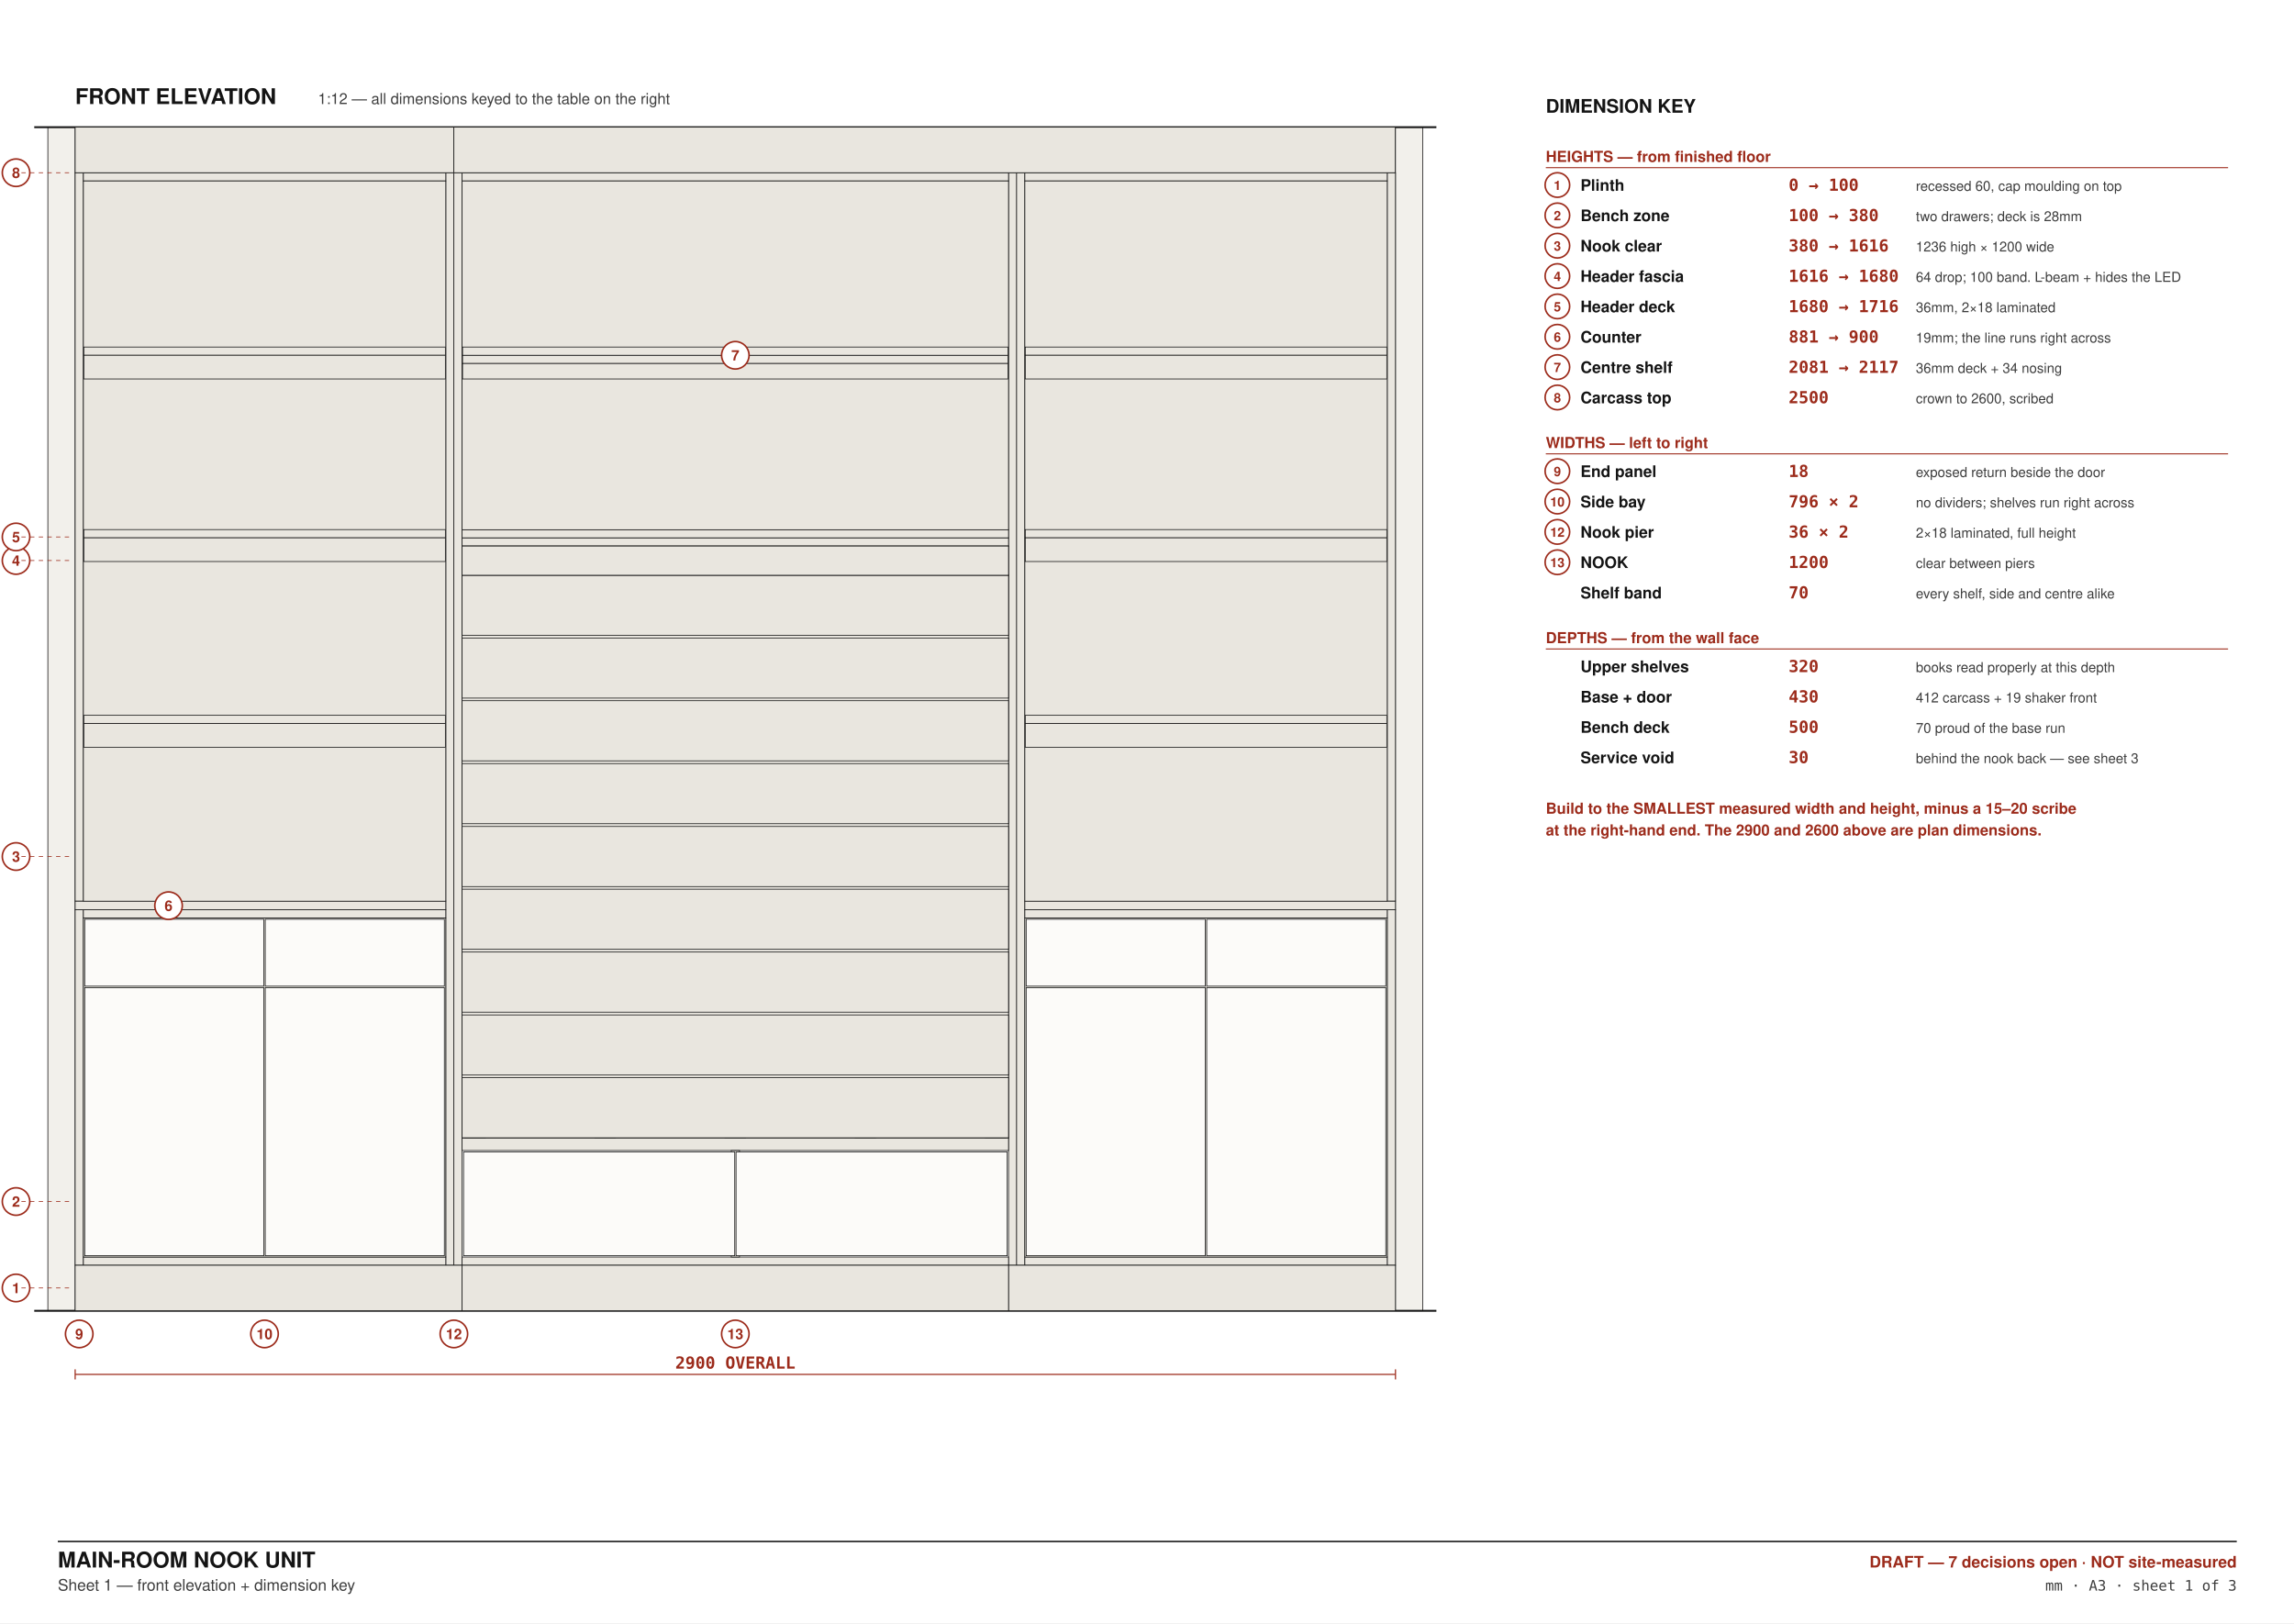
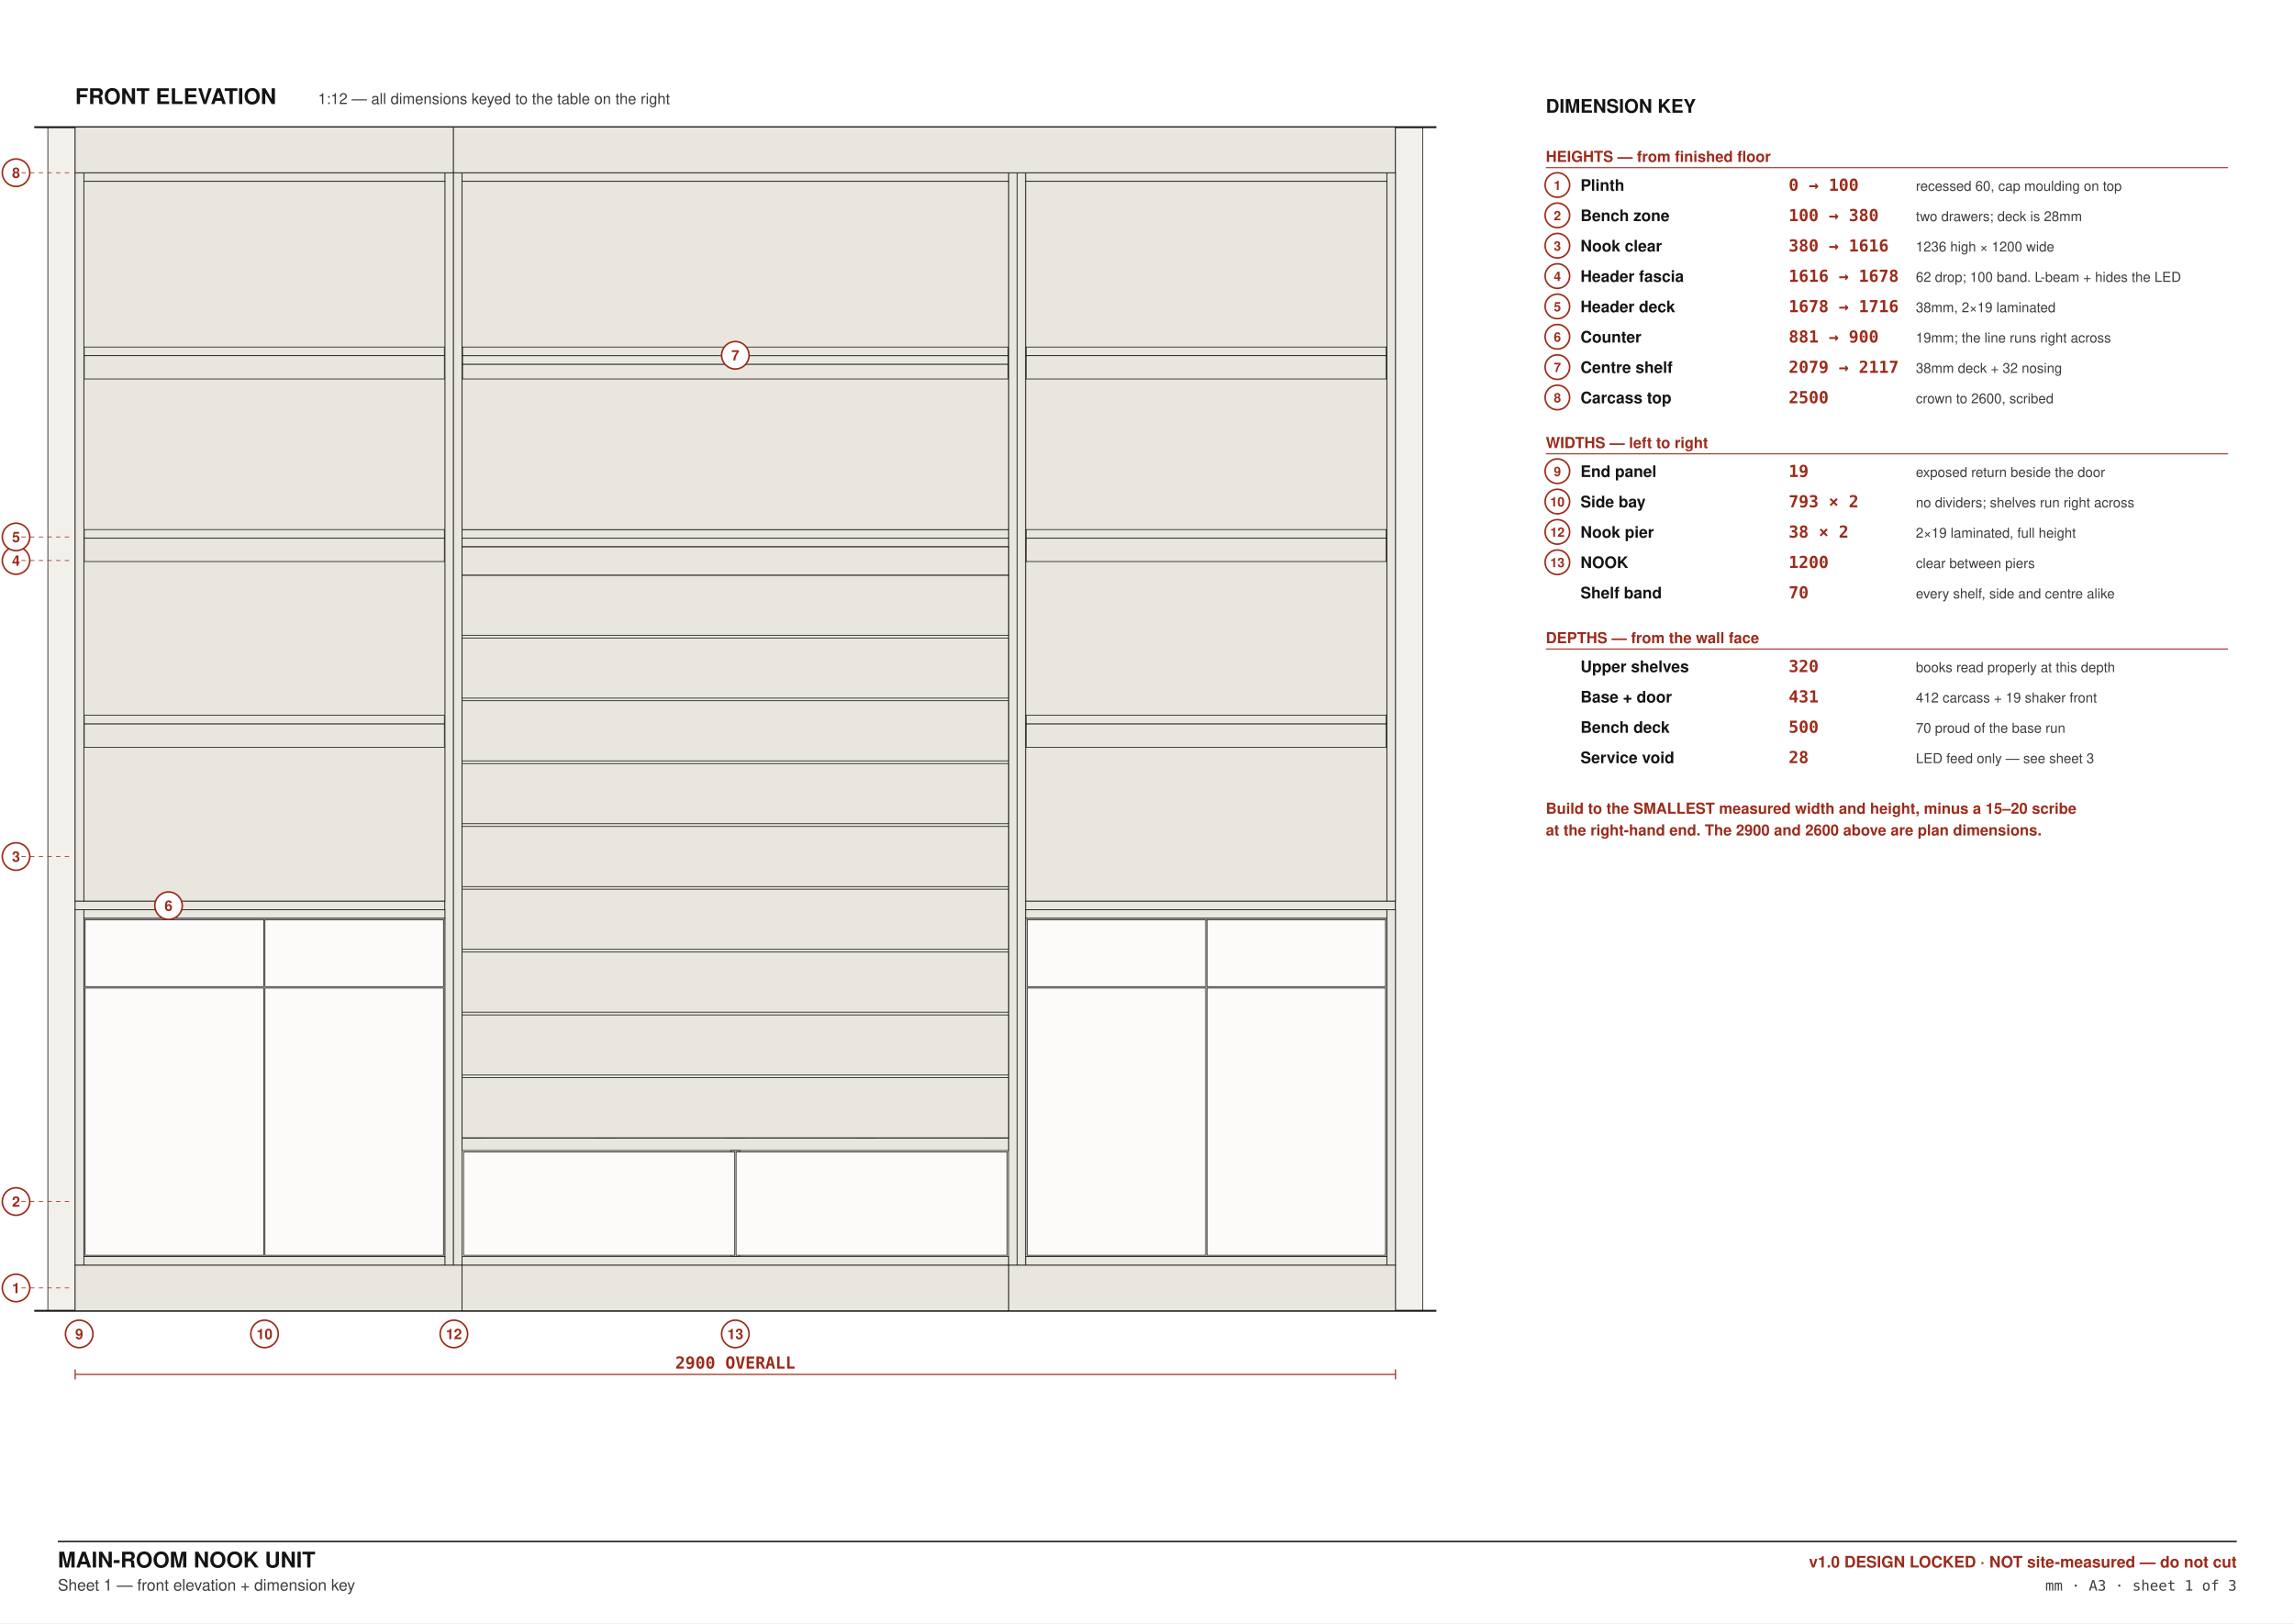
<svg xmlns="http://www.w3.org/2000/svg" width="1587" height="1123" viewBox="0 0 1587 1123">
  <rect width="1587" height="1123" fill="#fff" />
  <text x="52.0" y="72.0" font-size="15" fill="#141414" text-anchor="start" font-weight="700" font-family="Helvetica,Arial,sans-serif">FRONT ELEVATION</text>
  <text x="220.0" y="72.0" font-size="10.5" fill="#3d3d3d" text-anchor="start" font-weight="400" font-family="Helvetica,Arial,sans-serif">1:12 — all dimensions keyed to the table on the right</text>
  <rect x="33.1" y="88.0" width="18.9" height="818.9" fill="#f2f0eb" stroke="#141414" stroke-width="0.5" />
  <rect x="965.4" y="88.0" width="18.9" height="818.9" fill="#f2f0eb" stroke="#141414" stroke-width="0.5" />
  <line x1="23.7" y1="88.0" x2="993.7" y2="88.0" stroke="#141414" stroke-width="1.3" />
  <line x1="23.7" y1="906.9" x2="993.7" y2="906.9" stroke="#141414" stroke-width="1.3" />
-   <rect x="308.4" y="119.5" width="5.7" height="755.9" fill="#e9e6df" stroke="#141414" stroke-width="0.5" />
-   <rect x="314.0" y="119.5" width="5.7" height="755.9" fill="#e9e6df" stroke="#141414" stroke-width="0.5" />
-   <rect x="697.7" y="119.5" width="5.7" height="755.9" fill="#e9e6df" stroke="#141414" stroke-width="0.5" />
-   <rect x="703.3" y="119.5" width="5.7" height="755.9" fill="#e9e6df" stroke="#141414" stroke-width="0.5" />
-   <rect x="52.0" y="629.4" width="5.7" height="246.0" fill="#e9e6df" stroke="#141414" stroke-width="0.5" />
-   <rect x="959.7" y="629.4" width="5.7" height="246.0" fill="#e9e6df" stroke="#141414" stroke-width="0.5" />
-   <rect x="57.7" y="869.7" width="250.7" height="5.7" fill="#e9e6df" stroke="#141414" stroke-width="0.5" />
-   <rect x="57.7" y="629.4" width="250.7" height="5.7" fill="#e9e6df" stroke="#141414" stroke-width="0.5" />
-   <rect x="57.7" y="635.1" width="250.7" height="234.6" fill="#e9e6df" stroke="#141414" stroke-width="0.5" />
-   <rect x="709.0" y="869.7" width="250.7" height="5.7" fill="#e9e6df" stroke="#141414" stroke-width="0.5" />
-   <rect x="709.0" y="629.4" width="250.7" height="5.7" fill="#e9e6df" stroke="#141414" stroke-width="0.5" />
-   <rect x="709.0" y="635.1" width="250.7" height="234.6" fill="#e9e6df" stroke="#141414" stroke-width="0.5" />
-   <rect x="52.0" y="623.4" width="256.4" height="6.0" fill="#e9e6df" stroke="#141414" stroke-width="0.5" />
-   <rect x="709.0" y="623.4" width="256.4" height="6.0" fill="#e9e6df" stroke="#141414" stroke-width="0.5" />
-   <rect x="319.7" y="869.7" width="378.0" height="5.7" fill="#e9e6df" stroke="#141414" stroke-width="0.5" />
+   <rect x="307.7" y="119.5" width="6.0" height="755.9" fill="#e9e6df" stroke="#141414" stroke-width="0.5" />
+   <rect x="313.7" y="119.5" width="6.0" height="755.9" fill="#e9e6df" stroke="#141414" stroke-width="0.5" />
+   <rect x="697.7" y="119.5" width="6.0" height="755.9" fill="#e9e6df" stroke="#141414" stroke-width="0.5" />
+   <rect x="703.6" y="119.5" width="6.0" height="755.9" fill="#e9e6df" stroke="#141414" stroke-width="0.5" />
+   <rect x="52.0" y="629.4" width="6.0" height="246.0" fill="#e9e6df" stroke="#141414" stroke-width="0.5" />
+   <rect x="959.4" y="629.4" width="6.0" height="246.0" fill="#e9e6df" stroke="#141414" stroke-width="0.5" />
+   <rect x="58.0" y="869.4" width="249.8" height="6.0" fill="#e9e6df" stroke="#141414" stroke-width="0.5" />
+   <rect x="58.0" y="629.4" width="249.8" height="6.0" fill="#e9e6df" stroke="#141414" stroke-width="0.5" />
+   <rect x="58.0" y="635.4" width="249.8" height="234.0" fill="#e9e6df" stroke="#141414" stroke-width="0.5" />
+   <rect x="709.6" y="869.4" width="249.8" height="6.0" fill="#e9e6df" stroke="#141414" stroke-width="0.5" />
+   <rect x="709.6" y="629.4" width="249.8" height="6.0" fill="#e9e6df" stroke="#141414" stroke-width="0.5" />
+   <rect x="709.6" y="635.4" width="249.8" height="234.0" fill="#e9e6df" stroke="#141414" stroke-width="0.5" />
+   <rect x="52.0" y="623.4" width="255.7" height="6.0" fill="#e9e6df" stroke="#141414" stroke-width="0.5" />
+   <rect x="709.6" y="623.4" width="255.7" height="6.0" fill="#e9e6df" stroke="#141414" stroke-width="0.5" />
+   <rect x="319.7" y="869.4" width="378.0" height="6.0" fill="#e9e6df" stroke="#141414" stroke-width="0.5" />
  <rect x="319.7" y="787.2" width="378.0" height="8.8" fill="#e9e6df" stroke="#141414" stroke-width="0.5" />
-   <rect x="505.9" y="796.0" width="5.7" height="73.7" fill="#e9e6df" stroke="#141414" stroke-width="0.5" />
+   <rect x="505.7" y="796.0" width="6.0" height="73.4" fill="#e9e6df" stroke="#141414" stroke-width="0.5" />
  <rect x="321.6" y="397.9" width="14.2" height="389.3" fill="#e9e6df" stroke="#141414" stroke-width="0.5" />
  <rect x="411.6" y="397.9" width="14.2" height="389.3" fill="#e9e6df" stroke="#141414" stroke-width="0.5" />
  <rect x="501.6" y="397.9" width="14.2" height="389.3" fill="#e9e6df" stroke="#141414" stroke-width="0.5" />
  <rect x="591.6" y="397.9" width="14.2" height="389.3" fill="#e9e6df" stroke="#141414" stroke-width="0.5" />
  <rect x="681.6" y="397.9" width="14.2" height="389.3" fill="#e9e6df" stroke="#141414" stroke-width="0.5" />
-   <rect x="319.7" y="372.1" width="378.0" height="5.7" fill="#e9e6df" stroke="#141414" stroke-width="0.5" />
-   <rect x="319.7" y="366.4" width="378.0" height="5.7" fill="#e9e6df" stroke="#141414" stroke-width="0.5" />
-   <rect x="52.0" y="119.5" width="5.7" height="503.9" fill="#e9e6df" stroke="#141414" stroke-width="0.5" />
-   <rect x="959.7" y="119.5" width="5.7" height="503.9" fill="#e9e6df" stroke="#141414" stroke-width="0.5" />
-   <rect x="57.7" y="119.5" width="250.7" height="5.7" fill="#e9e6df" stroke="#141414" stroke-width="0.5" />
-   <rect x="57.7" y="125.2" width="250.7" height="498.3" fill="#e9e6df" stroke="#141414" stroke-width="0.5" />
-   <rect x="709.0" y="119.5" width="250.7" height="5.7" fill="#e9e6df" stroke="#141414" stroke-width="0.5" />
-   <rect x="709.0" y="125.2" width="250.7" height="498.3" fill="#e9e6df" stroke="#141414" stroke-width="0.5" />
-   <rect x="319.7" y="119.5" width="378.0" height="5.7" fill="#e9e6df" stroke="#141414" stroke-width="0.5" />
-   <rect x="319.7" y="125.2" width="378.0" height="241.3" fill="#e9e6df" stroke="#141414" stroke-width="0.5" />
-   <rect x="58.0" y="494.9" width="250.1" height="5.7" fill="#e9e6df" stroke="#141414" stroke-width="0.5" />
-   <rect x="58.0" y="366.4" width="250.1" height="5.7" fill="#e9e6df" stroke="#141414" stroke-width="0.5" />
-   <rect x="58.0" y="240.1" width="250.1" height="5.7" fill="#e9e6df" stroke="#141414" stroke-width="0.5" />
-   <rect x="709.3" y="494.9" width="250.1" height="5.7" fill="#e9e6df" stroke="#141414" stroke-width="0.5" />
-   <rect x="709.3" y="366.4" width="250.1" height="5.7" fill="#e9e6df" stroke="#141414" stroke-width="0.5" />
-   <rect x="709.3" y="240.1" width="250.1" height="5.7" fill="#e9e6df" stroke="#141414" stroke-width="0.5" />
-   <rect x="320.0" y="245.8" width="377.3" height="5.7" fill="#e9e6df" stroke="#141414" stroke-width="0.5" />
-   <rect x="320.0" y="240.1" width="377.3" height="5.7" fill="#e9e6df" stroke="#141414" stroke-width="0.5" />
+   <rect x="319.7" y="372.4" width="378.0" height="6.0" fill="#e9e6df" stroke="#141414" stroke-width="0.5" />
+   <rect x="319.7" y="366.4" width="378.0" height="6.0" fill="#e9e6df" stroke="#141414" stroke-width="0.5" />
+   <rect x="52.0" y="119.5" width="6.0" height="503.9" fill="#e9e6df" stroke="#141414" stroke-width="0.5" />
+   <rect x="959.4" y="119.5" width="6.0" height="503.9" fill="#e9e6df" stroke="#141414" stroke-width="0.5" />
+   <rect x="58.0" y="119.5" width="249.8" height="6.0" fill="#e9e6df" stroke="#141414" stroke-width="0.5" />
+   <rect x="58.0" y="125.5" width="249.8" height="497.9" fill="#e9e6df" stroke="#141414" stroke-width="0.5" />
+   <rect x="709.6" y="119.5" width="249.8" height="6.0" fill="#e9e6df" stroke="#141414" stroke-width="0.5" />
+   <rect x="709.6" y="125.5" width="249.8" height="497.9" fill="#e9e6df" stroke="#141414" stroke-width="0.5" />
+   <rect x="319.7" y="119.5" width="378.0" height="6.0" fill="#e9e6df" stroke="#141414" stroke-width="0.5" />
+   <rect x="319.7" y="125.5" width="378.0" height="240.9" fill="#e9e6df" stroke="#141414" stroke-width="0.5" />
+   <rect x="58.3" y="494.9" width="249.1" height="6.0" fill="#e9e6df" stroke="#141414" stroke-width="0.5" />
+   <rect x="58.3" y="366.4" width="249.1" height="6.0" fill="#e9e6df" stroke="#141414" stroke-width="0.5" />
+   <rect x="58.3" y="240.1" width="249.1" height="6.0" fill="#e9e6df" stroke="#141414" stroke-width="0.5" />
+   <rect x="709.9" y="494.9" width="249.1" height="6.0" fill="#e9e6df" stroke="#141414" stroke-width="0.5" />
+   <rect x="709.9" y="366.4" width="249.1" height="6.0" fill="#e9e6df" stroke="#141414" stroke-width="0.5" />
+   <rect x="709.9" y="240.1" width="249.1" height="6.0" fill="#e9e6df" stroke="#141414" stroke-width="0.5" />
+   <rect x="320.0" y="246.1" width="377.3" height="6.0" fill="#e9e6df" stroke="#141414" stroke-width="0.5" />
+   <rect x="320.0" y="240.1" width="377.3" height="6.0" fill="#e9e6df" stroke="#141414" stroke-width="0.5" />
  <rect x="319.7" y="397.9" width="378.0" height="389.3" fill="#e9e6df" stroke="#141414" stroke-width="0.5" />
  <rect x="319.7" y="745.6" width="378.0" height="41.6" fill="#e9e6df" stroke="#141414" stroke-width="0.5" />
  <rect x="319.7" y="702.2" width="378.0" height="41.6" fill="#e9e6df" stroke="#141414" stroke-width="0.5" />
  <rect x="319.7" y="658.7" width="378.0" height="41.6" fill="#e9e6df" stroke="#141414" stroke-width="0.5" />
  <rect x="319.7" y="615.2" width="378.0" height="41.6" fill="#e9e6df" stroke="#141414" stroke-width="0.5" />
  <rect x="319.7" y="571.8" width="378.0" height="41.6" fill="#e9e6df" stroke="#141414" stroke-width="0.5" />
  <rect x="319.7" y="528.3" width="378.0" height="41.6" fill="#e9e6df" stroke="#141414" stroke-width="0.5" />
  <rect x="319.7" y="484.8" width="378.0" height="41.6" fill="#e9e6df" stroke="#141414" stroke-width="0.5" />
  <rect x="319.7" y="441.4" width="378.0" height="41.6" fill="#e9e6df" stroke="#141414" stroke-width="0.5" />
  <rect x="319.7" y="397.9" width="378.0" height="41.6" fill="#e9e6df" stroke="#141414" stroke-width="0.5" />
-   <rect x="319.7" y="377.8" width="378.0" height="20.2" fill="#e9e6df" stroke="#141414" stroke-width="0.5" />
-   <rect x="58.0" y="500.6" width="250.1" height="16.4" fill="#e9e6df" stroke="#141414" stroke-width="0.5" />
-   <rect x="58.0" y="372.1" width="250.1" height="16.4" fill="#e9e6df" stroke="#141414" stroke-width="0.5" />
-   <rect x="58.0" y="245.8" width="250.1" height="16.4" fill="#e9e6df" stroke="#141414" stroke-width="0.5" />
-   <rect x="709.3" y="500.6" width="250.1" height="16.4" fill="#e9e6df" stroke="#141414" stroke-width="0.5" />
-   <rect x="709.3" y="372.1" width="250.1" height="16.4" fill="#e9e6df" stroke="#141414" stroke-width="0.5" />
-   <rect x="709.3" y="245.8" width="250.1" height="16.4" fill="#e9e6df" stroke="#141414" stroke-width="0.5" />
-   <rect x="320.0" y="251.5" width="377.3" height="10.7" fill="#e9e6df" stroke="#141414" stroke-width="0.5" />
-   <rect x="319.7" y="377.8" width="378.0" height="20.2" fill="#e9e6df" stroke="#141414" stroke-width="0.5" />
-   <rect x="52.0" y="88.0" width="262.0" height="31.5" fill="#e9e6df" stroke="#141414" stroke-width="0.5" />
-   <rect x="314.0" y="88.0" width="651.3" height="31.5" fill="#e9e6df" stroke="#141414" stroke-width="0.5" />
+   <rect x="319.7" y="378.4" width="378.0" height="19.5" fill="#e9e6df" stroke="#141414" stroke-width="0.5" />
+   <rect x="58.3" y="500.9" width="249.1" height="16.1" fill="#e9e6df" stroke="#141414" stroke-width="0.5" />
+   <rect x="58.3" y="372.4" width="249.1" height="16.1" fill="#e9e6df" stroke="#141414" stroke-width="0.5" />
+   <rect x="58.3" y="246.1" width="249.1" height="16.1" fill="#e9e6df" stroke="#141414" stroke-width="0.5" />
+   <rect x="709.9" y="500.9" width="249.1" height="16.1" fill="#e9e6df" stroke="#141414" stroke-width="0.5" />
+   <rect x="709.9" y="372.4" width="249.1" height="16.1" fill="#e9e6df" stroke="#141414" stroke-width="0.5" />
+   <rect x="709.9" y="246.1" width="249.1" height="16.1" fill="#e9e6df" stroke="#141414" stroke-width="0.5" />
+   <rect x="320.0" y="252.1" width="377.3" height="10.1" fill="#e9e6df" stroke="#141414" stroke-width="0.5" />
+   <rect x="319.7" y="378.4" width="378.0" height="19.5" fill="#e9e6df" stroke="#141414" stroke-width="0.5" />
+   <rect x="52.0" y="88.0" width="261.7" height="31.5" fill="#e9e6df" stroke="#141414" stroke-width="0.5" />
+   <rect x="313.7" y="88.0" width="651.6" height="31.5" fill="#e9e6df" stroke="#141414" stroke-width="0.5" />
  <rect x="52.0" y="875.4" width="267.7" height="31.5" fill="#e9e6df" stroke="#141414" stroke-width="0.5" />
  <rect x="697.7" y="875.4" width="267.7" height="31.5" fill="#e9e6df" stroke="#141414" stroke-width="0.5" />
  <rect x="319.7" y="875.4" width="378.0" height="31.5" fill="#e9e6df" stroke="#141414" stroke-width="0.5" />
-   <rect x="58.6" y="636.0" width="123.9" height="46.3" fill="#fcfbf9" stroke="#141414" stroke-width="0.5" />
-   <rect x="183.5" y="636.0" width="123.9" height="46.3" fill="#fcfbf9" stroke="#141414" stroke-width="0.5" />
-   <rect x="58.6" y="683.3" width="123.9" height="185.5" fill="#fcfbf9" stroke="#141414" stroke-width="0.5" />
-   <rect x="183.5" y="683.3" width="123.9" height="185.5" fill="#fcfbf9" stroke="#141414" stroke-width="0.5" />
-   <rect x="709.9" y="636.0" width="123.9" height="46.3" fill="#fcfbf9" stroke="#141414" stroke-width="0.5" />
-   <rect x="834.8" y="636.0" width="123.9" height="46.3" fill="#fcfbf9" stroke="#141414" stroke-width="0.5" />
-   <rect x="709.9" y="683.3" width="123.9" height="185.5" fill="#fcfbf9" stroke="#141414" stroke-width="0.5" />
-   <rect x="834.8" y="683.3" width="123.9" height="185.5" fill="#fcfbf9" stroke="#141414" stroke-width="0.5" />
-   <rect x="320.7" y="797.0" width="187.6" height="71.8" fill="#fcfbf9" stroke="#141414" stroke-width="0.5" />
-   <rect x="509.2" y="797.0" width="187.6" height="71.8" fill="#fcfbf9" stroke="#141414" stroke-width="0.5" />
+   <rect x="58.9" y="636.3" width="123.5" height="46.3" fill="#fcfbf9" stroke="#141414" stroke-width="0.5" />
+   <rect x="183.3" y="636.3" width="123.5" height="46.3" fill="#fcfbf9" stroke="#141414" stroke-width="0.5" />
+   <rect x="58.9" y="683.6" width="123.5" height="184.9" fill="#fcfbf9" stroke="#141414" stroke-width="0.5" />
+   <rect x="183.3" y="683.6" width="123.5" height="184.9" fill="#fcfbf9" stroke="#141414" stroke-width="0.5" />
+   <rect x="710.6" y="636.3" width="123.5" height="46.3" fill="#fcfbf9" stroke="#141414" stroke-width="0.5" />
+   <rect x="835.0" y="636.3" width="123.5" height="46.3" fill="#fcfbf9" stroke="#141414" stroke-width="0.5" />
+   <rect x="710.6" y="683.6" width="123.5" height="184.9" fill="#fcfbf9" stroke="#141414" stroke-width="0.5" />
+   <rect x="835.0" y="683.6" width="123.5" height="184.9" fill="#fcfbf9" stroke="#141414" stroke-width="0.5" />
+   <rect x="320.7" y="797.0" width="187.6" height="71.5" fill="#fcfbf9" stroke="#141414" stroke-width="0.5" />
+   <rect x="509.2" y="797.0" width="187.6" height="71.5" fill="#fcfbf9" stroke="#141414" stroke-width="0.5" />
  <circle cx="11.1" cy="891.1" r="9.5" fill="#fff" stroke="#9c2b1b" stroke-width="1.1" />
  <text x="11.1" y="894.7" font-size="10" fill="#9c2b1b" text-anchor="middle" font-weight="700" font-family="Helvetica,Arial,sans-serif">1</text>
  <line x1="14.8" y1="891.1" x2="49.5" y2="891.1" stroke="#9c2b1b" stroke-width="0.5" stroke-dasharray="3 3" />
  <circle cx="11.1" cy="831.3" r="9.5" fill="#fff" stroke="#9c2b1b" stroke-width="1.1" />
  <text x="11.1" y="834.9" font-size="10" fill="#9c2b1b" text-anchor="middle" font-weight="700" font-family="Helvetica,Arial,sans-serif">2</text>
  <line x1="14.8" y1="831.3" x2="49.5" y2="831.3" stroke="#9c2b1b" stroke-width="0.5" stroke-dasharray="3 3" />
  <circle cx="11.1" cy="592.6" r="9.5" fill="#fff" stroke="#9c2b1b" stroke-width="1.1" />
  <text x="11.1" y="596.2" font-size="10" fill="#9c2b1b" text-anchor="middle" font-weight="700" font-family="Helvetica,Arial,sans-serif">3</text>
  <line x1="14.8" y1="592.6" x2="49.5" y2="592.6" stroke="#9c2b1b" stroke-width="0.5" stroke-dasharray="3 3" />
  <circle cx="11.1" cy="387.8" r="9.5" fill="#fff" stroke="#9c2b1b" stroke-width="1.1" />
  <text x="11.1" y="391.4" font-size="10" fill="#9c2b1b" text-anchor="middle" font-weight="700" font-family="Helvetica,Arial,sans-serif">4</text>
  <line x1="14.8" y1="387.8" x2="49.5" y2="387.8" stroke="#9c2b1b" stroke-width="0.5" stroke-dasharray="3 3" />
  <circle cx="11.1" cy="371.5" r="9.5" fill="#fff" stroke="#9c2b1b" stroke-width="1.1" />
  <text x="11.1" y="375.1" font-size="10" fill="#9c2b1b" text-anchor="middle" font-weight="700" font-family="Helvetica,Arial,sans-serif">5</text>
  <line x1="14.8" y1="371.5" x2="49.5" y2="371.5" stroke="#9c2b1b" stroke-width="0.5" stroke-dasharray="3 3" />
  <circle cx="11.1" cy="119.5" r="9.5" fill="#fff" stroke="#9c2b1b" stroke-width="1.1" />
  <text x="11.1" y="123.1" font-size="10" fill="#9c2b1b" text-anchor="middle" font-weight="700" font-family="Helvetica,Arial,sans-serif">8</text>
  <line x1="14.8" y1="119.5" x2="49.5" y2="119.5" stroke="#9c2b1b" stroke-width="0.5" stroke-dasharray="3 3" />
  <circle cx="116.6" cy="626.6" r="9.5" fill="#fff" stroke="#9c2b1b" stroke-width="1.1" />
  <text x="116.6" y="630.2" font-size="10" fill="#9c2b1b" text-anchor="middle" font-weight="700" font-family="Helvetica,Arial,sans-serif">6</text>
  <circle cx="508.7" cy="245.8" r="9.5" fill="#fff" stroke="#9c2b1b" stroke-width="1.1" />
  <text x="508.7" y="249.4" font-size="10" fill="#9c2b1b" text-anchor="middle" font-weight="700" font-family="Helvetica,Arial,sans-serif">7</text>
  <circle cx="54.8" cy="922.9" r="9.5" fill="#fff" stroke="#9c2b1b" stroke-width="1.1" />
  <text x="54.8" y="926.5" font-size="10" fill="#9c2b1b" text-anchor="middle" font-weight="700" font-family="Helvetica,Arial,sans-serif">9</text>
  <circle cx="183.0" cy="922.9" r="9.5" fill="#fff" stroke="#9c2b1b" stroke-width="1.1" />
  <text x="183.0" y="926.5" font-size="10" fill="#9c2b1b" text-anchor="middle" font-weight="700" font-family="Helvetica,Arial,sans-serif">10</text>
  <circle cx="314.0" cy="922.9" r="9.5" fill="#fff" stroke="#9c2b1b" stroke-width="1.1" />
  <text x="314.0" y="926.5" font-size="10" fill="#9c2b1b" text-anchor="middle" font-weight="700" font-family="Helvetica,Arial,sans-serif">12</text>
  <circle cx="508.7" cy="922.9" r="9.5" fill="#fff" stroke="#9c2b1b" stroke-width="1.1" />
  <text x="508.7" y="926.5" font-size="10" fill="#9c2b1b" text-anchor="middle" font-weight="700" font-family="Helvetica,Arial,sans-serif">13</text>
  <line x1="52.0" y1="950.9" x2="965.4" y2="950.9" stroke="#9c2b1b" stroke-width="0.8" />
  <line x1="52.0" y1="947.4" x2="52.0" y2="954.4" stroke="#9c2b1b" stroke-width="0.8" />
  <line x1="965.4" y1="947.4" x2="965.4" y2="954.4" stroke="#9c2b1b" stroke-width="0.8" />
  <text x="508.7" y="946.9" font-size="11.5" fill="#9c2b1b" text-anchor="middle" font-weight="600" font-family="'DejaVu Sans Mono',Consolas,monospace">2900 OVERALL</text>
  <text x="1069.4" y="78.0" font-size="13" fill="#141414" text-anchor="start" font-weight="700" font-family="Helvetica,Arial,sans-serif">DIMENSION KEY</text>
  <text x="1069.4" y="112.0" font-size="10.5" fill="#9c2b1b" text-anchor="start" font-weight="700" font-family="Helvetica,Arial,sans-serif">HEIGHTS — from finished floor</text>
  <line x1="1069.4" y1="116.0" x2="1541.4" y2="116.0" stroke="#9c2b1b" stroke-width="0.7" />
  <circle cx="1077.4" cy="128.0" r="8.5" fill="#fff" stroke="#9c2b1b" stroke-width="1.1" />
  <text x="1077.4" y="131.4" font-size="9" fill="#9c2b1b" text-anchor="middle" font-weight="700" font-family="Helvetica,Arial,sans-serif">1</text>
  <text x="1093.4" y="132.0" font-size="11" fill="#141414" text-anchor="start" font-weight="600" font-family="Helvetica,Arial,sans-serif">Plinth</text>
  <text x="1237.4" y="132.0" font-size="11.5" fill="#9c2b1b" text-anchor="start" font-weight="700" font-family="'DejaVu Sans Mono',Consolas,monospace">0 → 100</text>
  <text x="1325.4" y="132.0" font-size="9.5" fill="#3d3d3d" text-anchor="start" font-weight="400" font-family="Helvetica,Arial,sans-serif">recessed 60, cap moulding on top</text>
  <circle cx="1077.4" cy="149.0" r="8.5" fill="#fff" stroke="#9c2b1b" stroke-width="1.1" />
  <text x="1077.4" y="152.4" font-size="9" fill="#9c2b1b" text-anchor="middle" font-weight="700" font-family="Helvetica,Arial,sans-serif">2</text>
  <text x="1093.4" y="153.0" font-size="11" fill="#141414" text-anchor="start" font-weight="600" font-family="Helvetica,Arial,sans-serif">Bench zone</text>
  <text x="1237.4" y="153.0" font-size="11.5" fill="#9c2b1b" text-anchor="start" font-weight="700" font-family="'DejaVu Sans Mono',Consolas,monospace">100 → 380</text>
  <text x="1325.4" y="153.0" font-size="9.5" fill="#3d3d3d" text-anchor="start" font-weight="400" font-family="Helvetica,Arial,sans-serif">two drawers; deck is 28mm</text>
  <circle cx="1077.4" cy="170.0" r="8.5" fill="#fff" stroke="#9c2b1b" stroke-width="1.1" />
  <text x="1077.4" y="173.4" font-size="9" fill="#9c2b1b" text-anchor="middle" font-weight="700" font-family="Helvetica,Arial,sans-serif">3</text>
  <text x="1093.4" y="174.0" font-size="11" fill="#141414" text-anchor="start" font-weight="600" font-family="Helvetica,Arial,sans-serif">Nook clear</text>
  <text x="1237.4" y="174.0" font-size="11.5" fill="#9c2b1b" text-anchor="start" font-weight="700" font-family="'DejaVu Sans Mono',Consolas,monospace">380 → 1616</text>
  <text x="1325.4" y="174.0" font-size="9.5" fill="#3d3d3d" text-anchor="start" font-weight="400" font-family="Helvetica,Arial,sans-serif">1236 high × 1200 wide</text>
  <circle cx="1077.4" cy="191.0" r="8.5" fill="#fff" stroke="#9c2b1b" stroke-width="1.1" />
  <text x="1077.4" y="194.4" font-size="9" fill="#9c2b1b" text-anchor="middle" font-weight="700" font-family="Helvetica,Arial,sans-serif">4</text>
  <text x="1093.4" y="195.0" font-size="11" fill="#141414" text-anchor="start" font-weight="600" font-family="Helvetica,Arial,sans-serif">Header fascia</text>
-   <text x="1237.4" y="195.0" font-size="11.5" fill="#9c2b1b" text-anchor="start" font-weight="700" font-family="'DejaVu Sans Mono',Consolas,monospace">1616 → 1680</text>
-   <text x="1325.4" y="195.0" font-size="9.5" fill="#3d3d3d" text-anchor="start" font-weight="400" font-family="Helvetica,Arial,sans-serif">64 drop; 100 band. L-beam + hides the LED</text>
+   <text x="1237.4" y="195.0" font-size="11.5" fill="#9c2b1b" text-anchor="start" font-weight="700" font-family="'DejaVu Sans Mono',Consolas,monospace">1616 → 1678</text>
+   <text x="1325.4" y="195.0" font-size="9.5" fill="#3d3d3d" text-anchor="start" font-weight="400" font-family="Helvetica,Arial,sans-serif">62 drop; 100 band. L-beam + hides the LED</text>
  <circle cx="1077.4" cy="212.0" r="8.5" fill="#fff" stroke="#9c2b1b" stroke-width="1.1" />
  <text x="1077.4" y="215.4" font-size="9" fill="#9c2b1b" text-anchor="middle" font-weight="700" font-family="Helvetica,Arial,sans-serif">5</text>
  <text x="1093.4" y="216.0" font-size="11" fill="#141414" text-anchor="start" font-weight="600" font-family="Helvetica,Arial,sans-serif">Header deck</text>
-   <text x="1237.4" y="216.0" font-size="11.5" fill="#9c2b1b" text-anchor="start" font-weight="700" font-family="'DejaVu Sans Mono',Consolas,monospace">1680 → 1716</text>
-   <text x="1325.4" y="216.0" font-size="9.5" fill="#3d3d3d" text-anchor="start" font-weight="400" font-family="Helvetica,Arial,sans-serif">36mm, 2×18 laminated</text>
+   <text x="1237.4" y="216.0" font-size="11.5" fill="#9c2b1b" text-anchor="start" font-weight="700" font-family="'DejaVu Sans Mono',Consolas,monospace">1678 → 1716</text>
+   <text x="1325.4" y="216.0" font-size="9.5" fill="#3d3d3d" text-anchor="start" font-weight="400" font-family="Helvetica,Arial,sans-serif">38mm, 2×19 laminated</text>
  <circle cx="1077.4" cy="233.0" r="8.5" fill="#fff" stroke="#9c2b1b" stroke-width="1.1" />
  <text x="1077.4" y="236.4" font-size="9" fill="#9c2b1b" text-anchor="middle" font-weight="700" font-family="Helvetica,Arial,sans-serif">6</text>
  <text x="1093.4" y="237.0" font-size="11" fill="#141414" text-anchor="start" font-weight="600" font-family="Helvetica,Arial,sans-serif">Counter</text>
  <text x="1237.4" y="237.0" font-size="11.5" fill="#9c2b1b" text-anchor="start" font-weight="700" font-family="'DejaVu Sans Mono',Consolas,monospace">881 → 900</text>
  <text x="1325.4" y="237.0" font-size="9.5" fill="#3d3d3d" text-anchor="start" font-weight="400" font-family="Helvetica,Arial,sans-serif">19mm; the line runs right across</text>
  <circle cx="1077.4" cy="254.0" r="8.5" fill="#fff" stroke="#9c2b1b" stroke-width="1.1" />
  <text x="1077.4" y="257.4" font-size="9" fill="#9c2b1b" text-anchor="middle" font-weight="700" font-family="Helvetica,Arial,sans-serif">7</text>
  <text x="1093.4" y="258.0" font-size="11" fill="#141414" text-anchor="start" font-weight="600" font-family="Helvetica,Arial,sans-serif">Centre shelf</text>
-   <text x="1237.4" y="258.0" font-size="11.5" fill="#9c2b1b" text-anchor="start" font-weight="700" font-family="'DejaVu Sans Mono',Consolas,monospace">2081 → 2117</text>
-   <text x="1325.4" y="258.0" font-size="9.5" fill="#3d3d3d" text-anchor="start" font-weight="400" font-family="Helvetica,Arial,sans-serif">36mm deck + 34 nosing</text>
+   <text x="1237.4" y="258.0" font-size="11.5" fill="#9c2b1b" text-anchor="start" font-weight="700" font-family="'DejaVu Sans Mono',Consolas,monospace">2079 → 2117</text>
+   <text x="1325.4" y="258.0" font-size="9.5" fill="#3d3d3d" text-anchor="start" font-weight="400" font-family="Helvetica,Arial,sans-serif">38mm deck + 32 nosing</text>
  <circle cx="1077.4" cy="275.0" r="8.5" fill="#fff" stroke="#9c2b1b" stroke-width="1.1" />
  <text x="1077.4" y="278.4" font-size="9" fill="#9c2b1b" text-anchor="middle" font-weight="700" font-family="Helvetica,Arial,sans-serif">8</text>
  <text x="1093.4" y="279.0" font-size="11" fill="#141414" text-anchor="start" font-weight="600" font-family="Helvetica,Arial,sans-serif">Carcass top</text>
  <text x="1237.4" y="279.0" font-size="11.5" fill="#9c2b1b" text-anchor="start" font-weight="700" font-family="'DejaVu Sans Mono',Consolas,monospace">2500</text>
  <text x="1325.4" y="279.0" font-size="9.5" fill="#3d3d3d" text-anchor="start" font-weight="400" font-family="Helvetica,Arial,sans-serif">crown to 2600, scribed</text>
  <text x="1069.4" y="310.0" font-size="10.5" fill="#9c2b1b" text-anchor="start" font-weight="700" font-family="Helvetica,Arial,sans-serif">WIDTHS — left to right</text>
  <line x1="1069.4" y1="314.0" x2="1541.4" y2="314.0" stroke="#9c2b1b" stroke-width="0.7" />
  <circle cx="1077.4" cy="326.0" r="8.5" fill="#fff" stroke="#9c2b1b" stroke-width="1.1" />
  <text x="1077.4" y="329.4" font-size="9" fill="#9c2b1b" text-anchor="middle" font-weight="700" font-family="Helvetica,Arial,sans-serif">9</text>
  <text x="1093.4" y="330.0" font-size="11" fill="#141414" text-anchor="start" font-weight="600" font-family="Helvetica,Arial,sans-serif">End panel</text>
-   <text x="1237.4" y="330.0" font-size="11.5" fill="#9c2b1b" text-anchor="start" font-weight="700" font-family="'DejaVu Sans Mono',Consolas,monospace">18</text>
+   <text x="1237.4" y="330.0" font-size="11.5" fill="#9c2b1b" text-anchor="start" font-weight="700" font-family="'DejaVu Sans Mono',Consolas,monospace">19</text>
  <text x="1325.4" y="330.0" font-size="9.5" fill="#3d3d3d" text-anchor="start" font-weight="400" font-family="Helvetica,Arial,sans-serif">exposed return beside the door</text>
  <circle cx="1077.4" cy="347.0" r="8.5" fill="#fff" stroke="#9c2b1b" stroke-width="1.1" />
  <text x="1077.4" y="350.4" font-size="9" fill="#9c2b1b" text-anchor="middle" font-weight="700" font-family="Helvetica,Arial,sans-serif">10</text>
  <text x="1093.4" y="351.0" font-size="11" fill="#141414" text-anchor="start" font-weight="600" font-family="Helvetica,Arial,sans-serif">Side bay</text>
-   <text x="1237.4" y="351.0" font-size="11.5" fill="#9c2b1b" text-anchor="start" font-weight="700" font-family="'DejaVu Sans Mono',Consolas,monospace">796 × 2</text>
+   <text x="1237.4" y="351.0" font-size="11.5" fill="#9c2b1b" text-anchor="start" font-weight="700" font-family="'DejaVu Sans Mono',Consolas,monospace">793 × 2</text>
  <text x="1325.4" y="351.0" font-size="9.5" fill="#3d3d3d" text-anchor="start" font-weight="400" font-family="Helvetica,Arial,sans-serif">no dividers; shelves run right across</text>
  <circle cx="1077.4" cy="368.0" r="8.5" fill="#fff" stroke="#9c2b1b" stroke-width="1.1" />
  <text x="1077.4" y="371.4" font-size="9" fill="#9c2b1b" text-anchor="middle" font-weight="700" font-family="Helvetica,Arial,sans-serif">12</text>
  <text x="1093.4" y="372.0" font-size="11" fill="#141414" text-anchor="start" font-weight="600" font-family="Helvetica,Arial,sans-serif">Nook pier</text>
-   <text x="1237.4" y="372.0" font-size="11.5" fill="#9c2b1b" text-anchor="start" font-weight="700" font-family="'DejaVu Sans Mono',Consolas,monospace">36 × 2</text>
-   <text x="1325.4" y="372.0" font-size="9.5" fill="#3d3d3d" text-anchor="start" font-weight="400" font-family="Helvetica,Arial,sans-serif">2×18 laminated, full height</text>
+   <text x="1237.4" y="372.0" font-size="11.5" fill="#9c2b1b" text-anchor="start" font-weight="700" font-family="'DejaVu Sans Mono',Consolas,monospace">38 × 2</text>
+   <text x="1325.4" y="372.0" font-size="9.5" fill="#3d3d3d" text-anchor="start" font-weight="400" font-family="Helvetica,Arial,sans-serif">2×19 laminated, full height</text>
  <circle cx="1077.4" cy="389.0" r="8.5" fill="#fff" stroke="#9c2b1b" stroke-width="1.1" />
  <text x="1077.4" y="392.4" font-size="9" fill="#9c2b1b" text-anchor="middle" font-weight="700" font-family="Helvetica,Arial,sans-serif">13</text>
  <text x="1093.4" y="393.0" font-size="11" fill="#141414" text-anchor="start" font-weight="600" font-family="Helvetica,Arial,sans-serif">NOOK</text>
  <text x="1237.4" y="393.0" font-size="11.5" fill="#9c2b1b" text-anchor="start" font-weight="700" font-family="'DejaVu Sans Mono',Consolas,monospace">1200</text>
  <text x="1325.4" y="393.0" font-size="9.5" fill="#3d3d3d" text-anchor="start" font-weight="400" font-family="Helvetica,Arial,sans-serif">clear between piers</text>
  <text x="1093.4" y="414.0" font-size="11" fill="#141414" text-anchor="start" font-weight="600" font-family="Helvetica,Arial,sans-serif">Shelf band</text>
  <text x="1237.4" y="414.0" font-size="11.5" fill="#9c2b1b" text-anchor="start" font-weight="700" font-family="'DejaVu Sans Mono',Consolas,monospace">70</text>
  <text x="1325.4" y="414.0" font-size="9.5" fill="#3d3d3d" text-anchor="start" font-weight="400" font-family="Helvetica,Arial,sans-serif">every shelf, side and centre alike</text>
  <text x="1069.4" y="445.0" font-size="10.5" fill="#9c2b1b" text-anchor="start" font-weight="700" font-family="Helvetica,Arial,sans-serif">DEPTHS — from the wall face</text>
  <line x1="1069.4" y1="449.0" x2="1541.4" y2="449.0" stroke="#9c2b1b" stroke-width="0.7" />
  <text x="1093.4" y="465.0" font-size="11" fill="#141414" text-anchor="start" font-weight="600" font-family="Helvetica,Arial,sans-serif">Upper shelves</text>
  <text x="1237.4" y="465.0" font-size="11.5" fill="#9c2b1b" text-anchor="start" font-weight="700" font-family="'DejaVu Sans Mono',Consolas,monospace">320</text>
  <text x="1325.4" y="465.0" font-size="9.5" fill="#3d3d3d" text-anchor="start" font-weight="400" font-family="Helvetica,Arial,sans-serif">books read properly at this depth</text>
  <text x="1093.4" y="486.0" font-size="11" fill="#141414" text-anchor="start" font-weight="600" font-family="Helvetica,Arial,sans-serif">Base + door</text>
-   <text x="1237.4" y="486.0" font-size="11.5" fill="#9c2b1b" text-anchor="start" font-weight="700" font-family="'DejaVu Sans Mono',Consolas,monospace">430</text>
+   <text x="1237.4" y="486.0" font-size="11.5" fill="#9c2b1b" text-anchor="start" font-weight="700" font-family="'DejaVu Sans Mono',Consolas,monospace">431</text>
  <text x="1325.4" y="486.0" font-size="9.5" fill="#3d3d3d" text-anchor="start" font-weight="400" font-family="Helvetica,Arial,sans-serif">412 carcass + 19 shaker front</text>
  <text x="1093.4" y="507.0" font-size="11" fill="#141414" text-anchor="start" font-weight="600" font-family="Helvetica,Arial,sans-serif">Bench deck</text>
  <text x="1237.4" y="507.0" font-size="11.5" fill="#9c2b1b" text-anchor="start" font-weight="700" font-family="'DejaVu Sans Mono',Consolas,monospace">500</text>
  <text x="1325.4" y="507.0" font-size="9.5" fill="#3d3d3d" text-anchor="start" font-weight="400" font-family="Helvetica,Arial,sans-serif">70 proud of the base run</text>
  <text x="1093.4" y="528.0" font-size="11" fill="#141414" text-anchor="start" font-weight="600" font-family="Helvetica,Arial,sans-serif">Service void</text>
-   <text x="1237.4" y="528.0" font-size="11.5" fill="#9c2b1b" text-anchor="start" font-weight="700" font-family="'DejaVu Sans Mono',Consolas,monospace">30</text>
-   <text x="1325.4" y="528.0" font-size="9.5" fill="#3d3d3d" text-anchor="start" font-weight="400" font-family="Helvetica,Arial,sans-serif">behind the nook back — see sheet 3</text>
+   <text x="1237.4" y="528.0" font-size="11.5" fill="#9c2b1b" text-anchor="start" font-weight="700" font-family="'DejaVu Sans Mono',Consolas,monospace">28</text>
+   <text x="1325.4" y="528.0" font-size="9.5" fill="#3d3d3d" text-anchor="start" font-weight="400" font-family="Helvetica,Arial,sans-serif">LED feed only — see sheet 3</text>
  <text x="1069.4" y="563.0" font-size="10.5" fill="#9c2b1b" text-anchor="start" font-weight="700" font-family="Helvetica,Arial,sans-serif">Build to the SMALLEST measured width and height, minus a 15–20 scribe</text>
  <text x="1069.4" y="578.0" font-size="10.5" fill="#9c2b1b" text-anchor="start" font-weight="700" font-family="Helvetica,Arial,sans-serif">at the right-hand end. The 2900 and 2600 above are plan dimensions.</text>
  <line x1="40.0" y1="1066.5" x2="1547.4" y2="1066.5" stroke="#141414" stroke-width="1.0" />
  <text x="40.0" y="1084.5" font-size="15" fill="#141414" text-anchor="start" font-weight="700" font-family="Helvetica,Arial,sans-serif">MAIN-ROOM NOOK UNIT</text>
  <text x="40.0" y="1100.5" font-size="11" fill="#3d3d3d" text-anchor="start" font-weight="400" font-family="Helvetica,Arial,sans-serif">Sheet 1 — front elevation + dimension key</text>
-   <text x="1547.4" y="1084.5" font-size="11" fill="#9c2b1b" text-anchor="end" font-weight="700" font-family="Helvetica,Arial,sans-serif">DRAFT — 7 decisions open · NOT site-measured</text>
+   <text x="1547.4" y="1084.5" font-size="11" fill="#9c2b1b" text-anchor="end" font-weight="700" font-family="Helvetica,Arial,sans-serif">v1.0 DESIGN LOCKED · NOT site-measured — do not cut</text>
  <text x="1547.4" y="1100.5" font-size="10" fill="#3d3d3d" text-anchor="end" font-weight="400" font-family="'DejaVu Sans Mono',Consolas,monospace">mm · A3 · sheet 1 of 3</text>
</svg>
